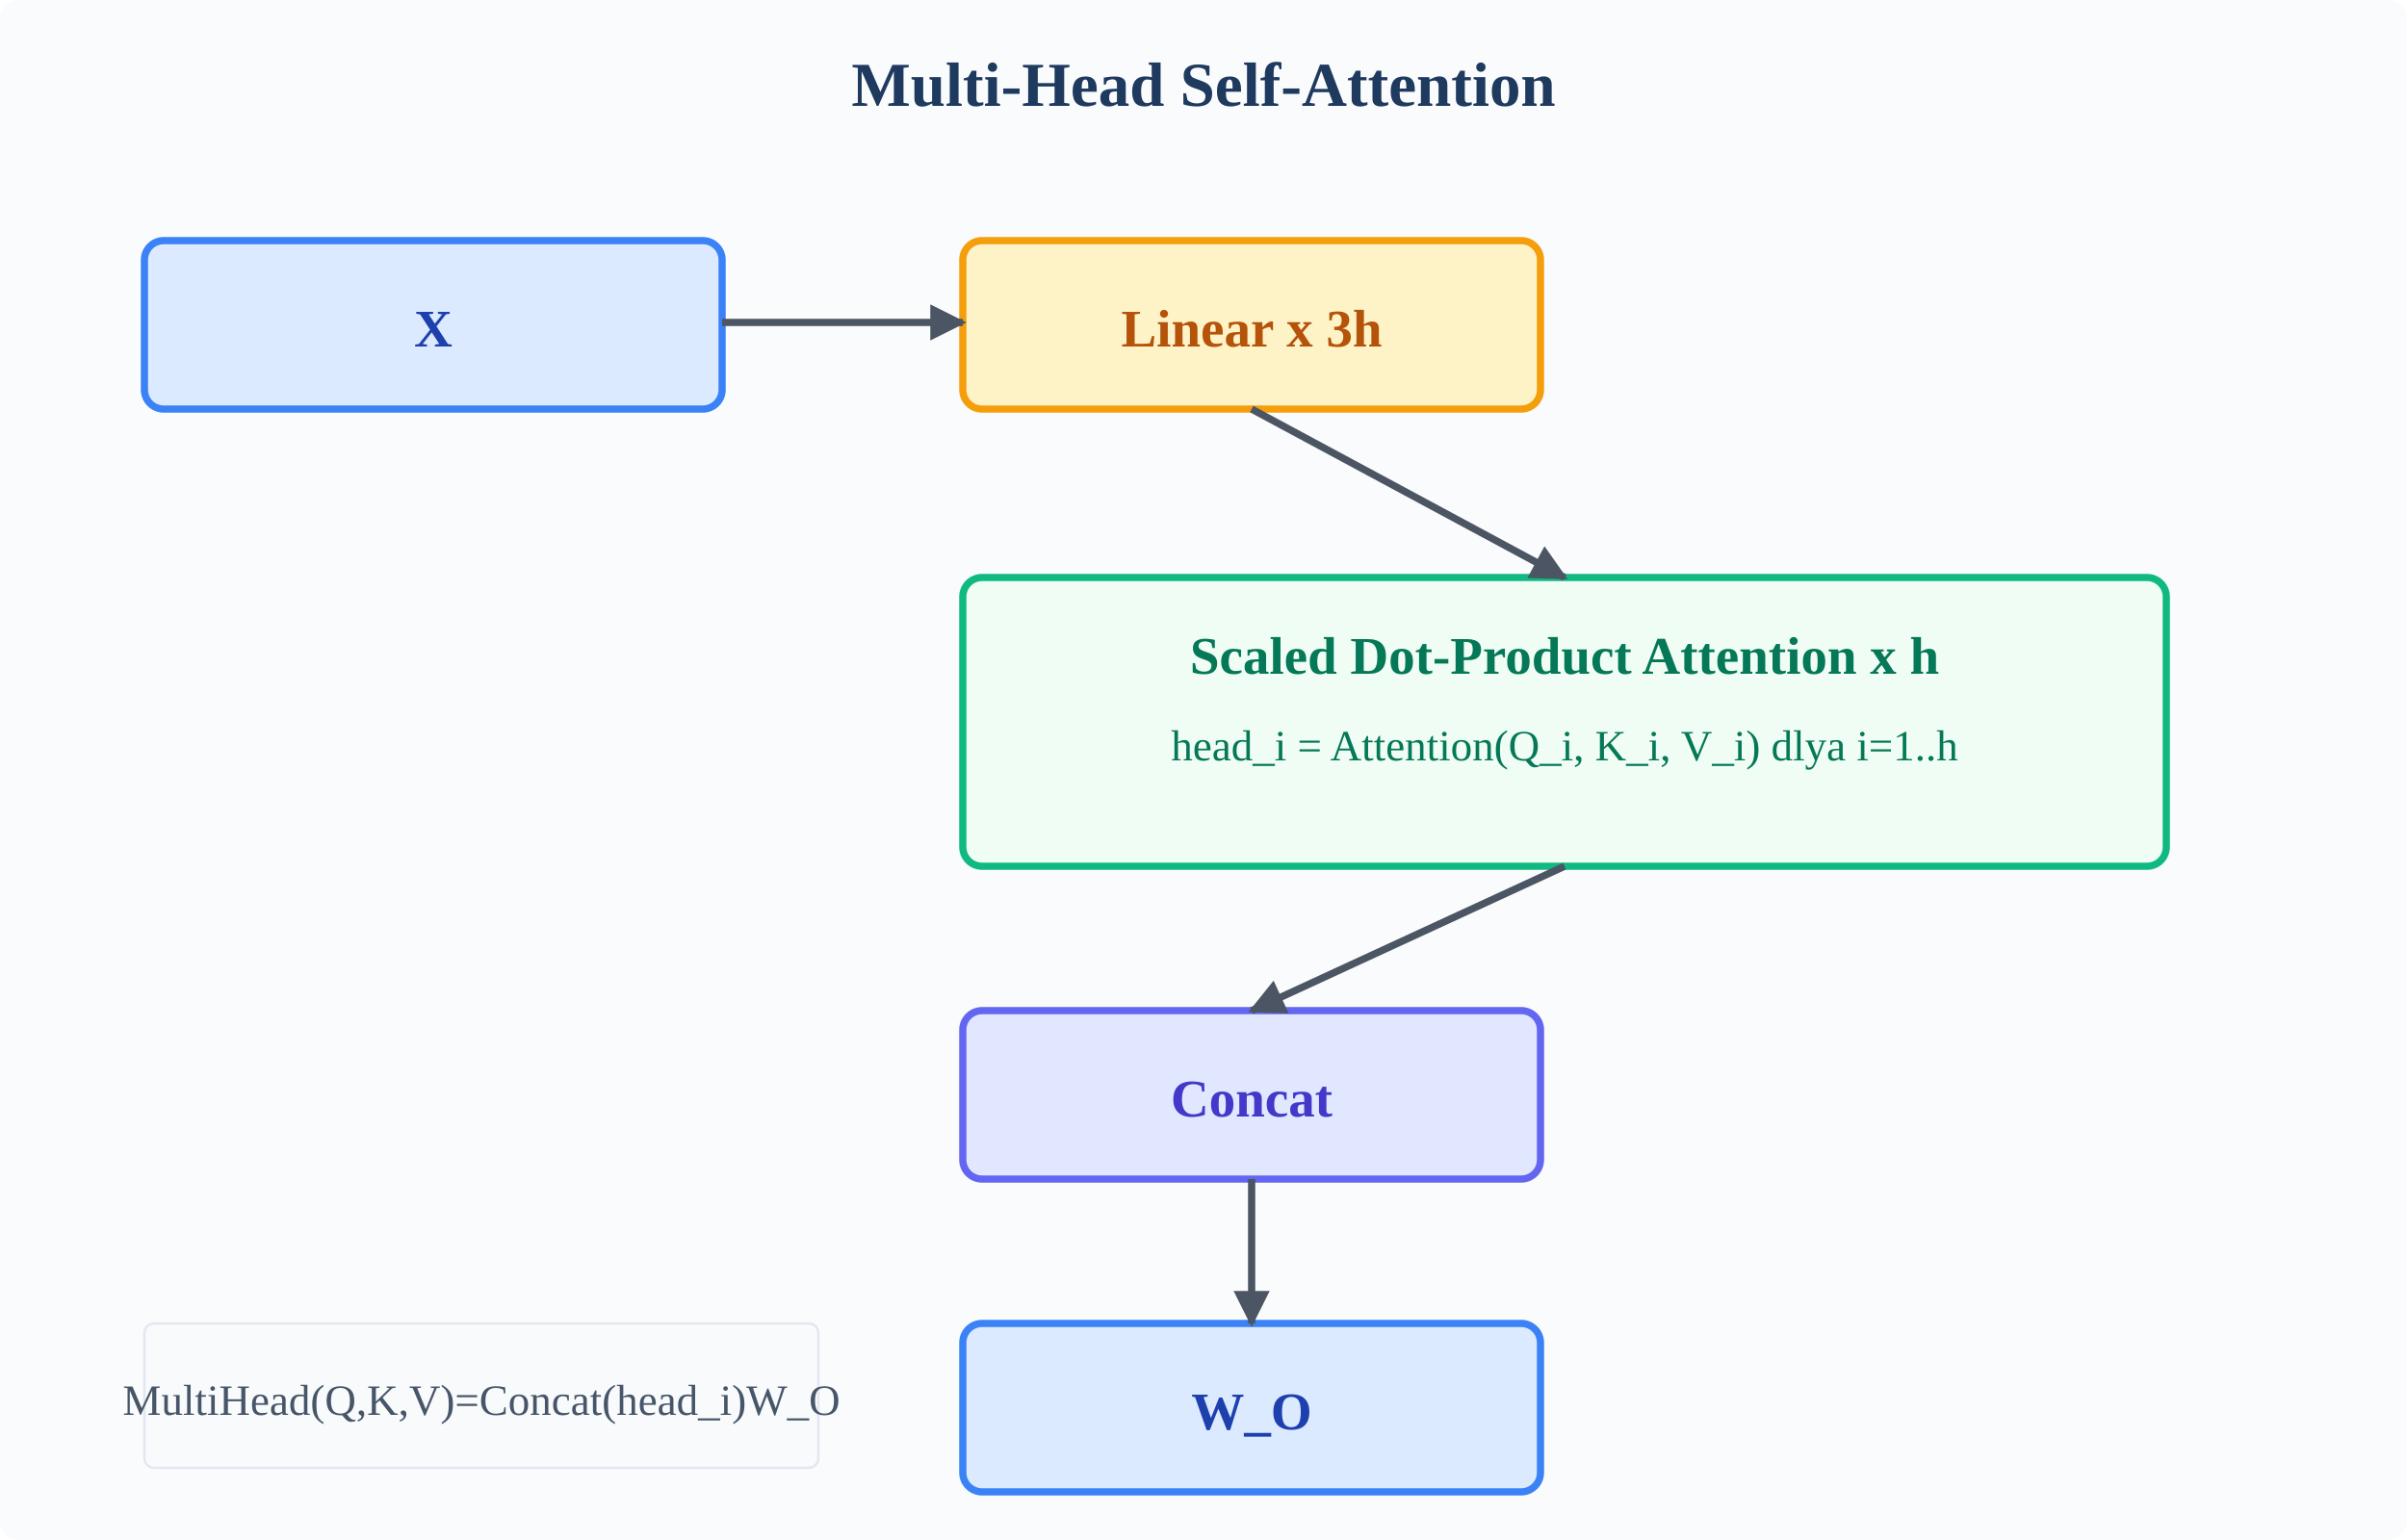
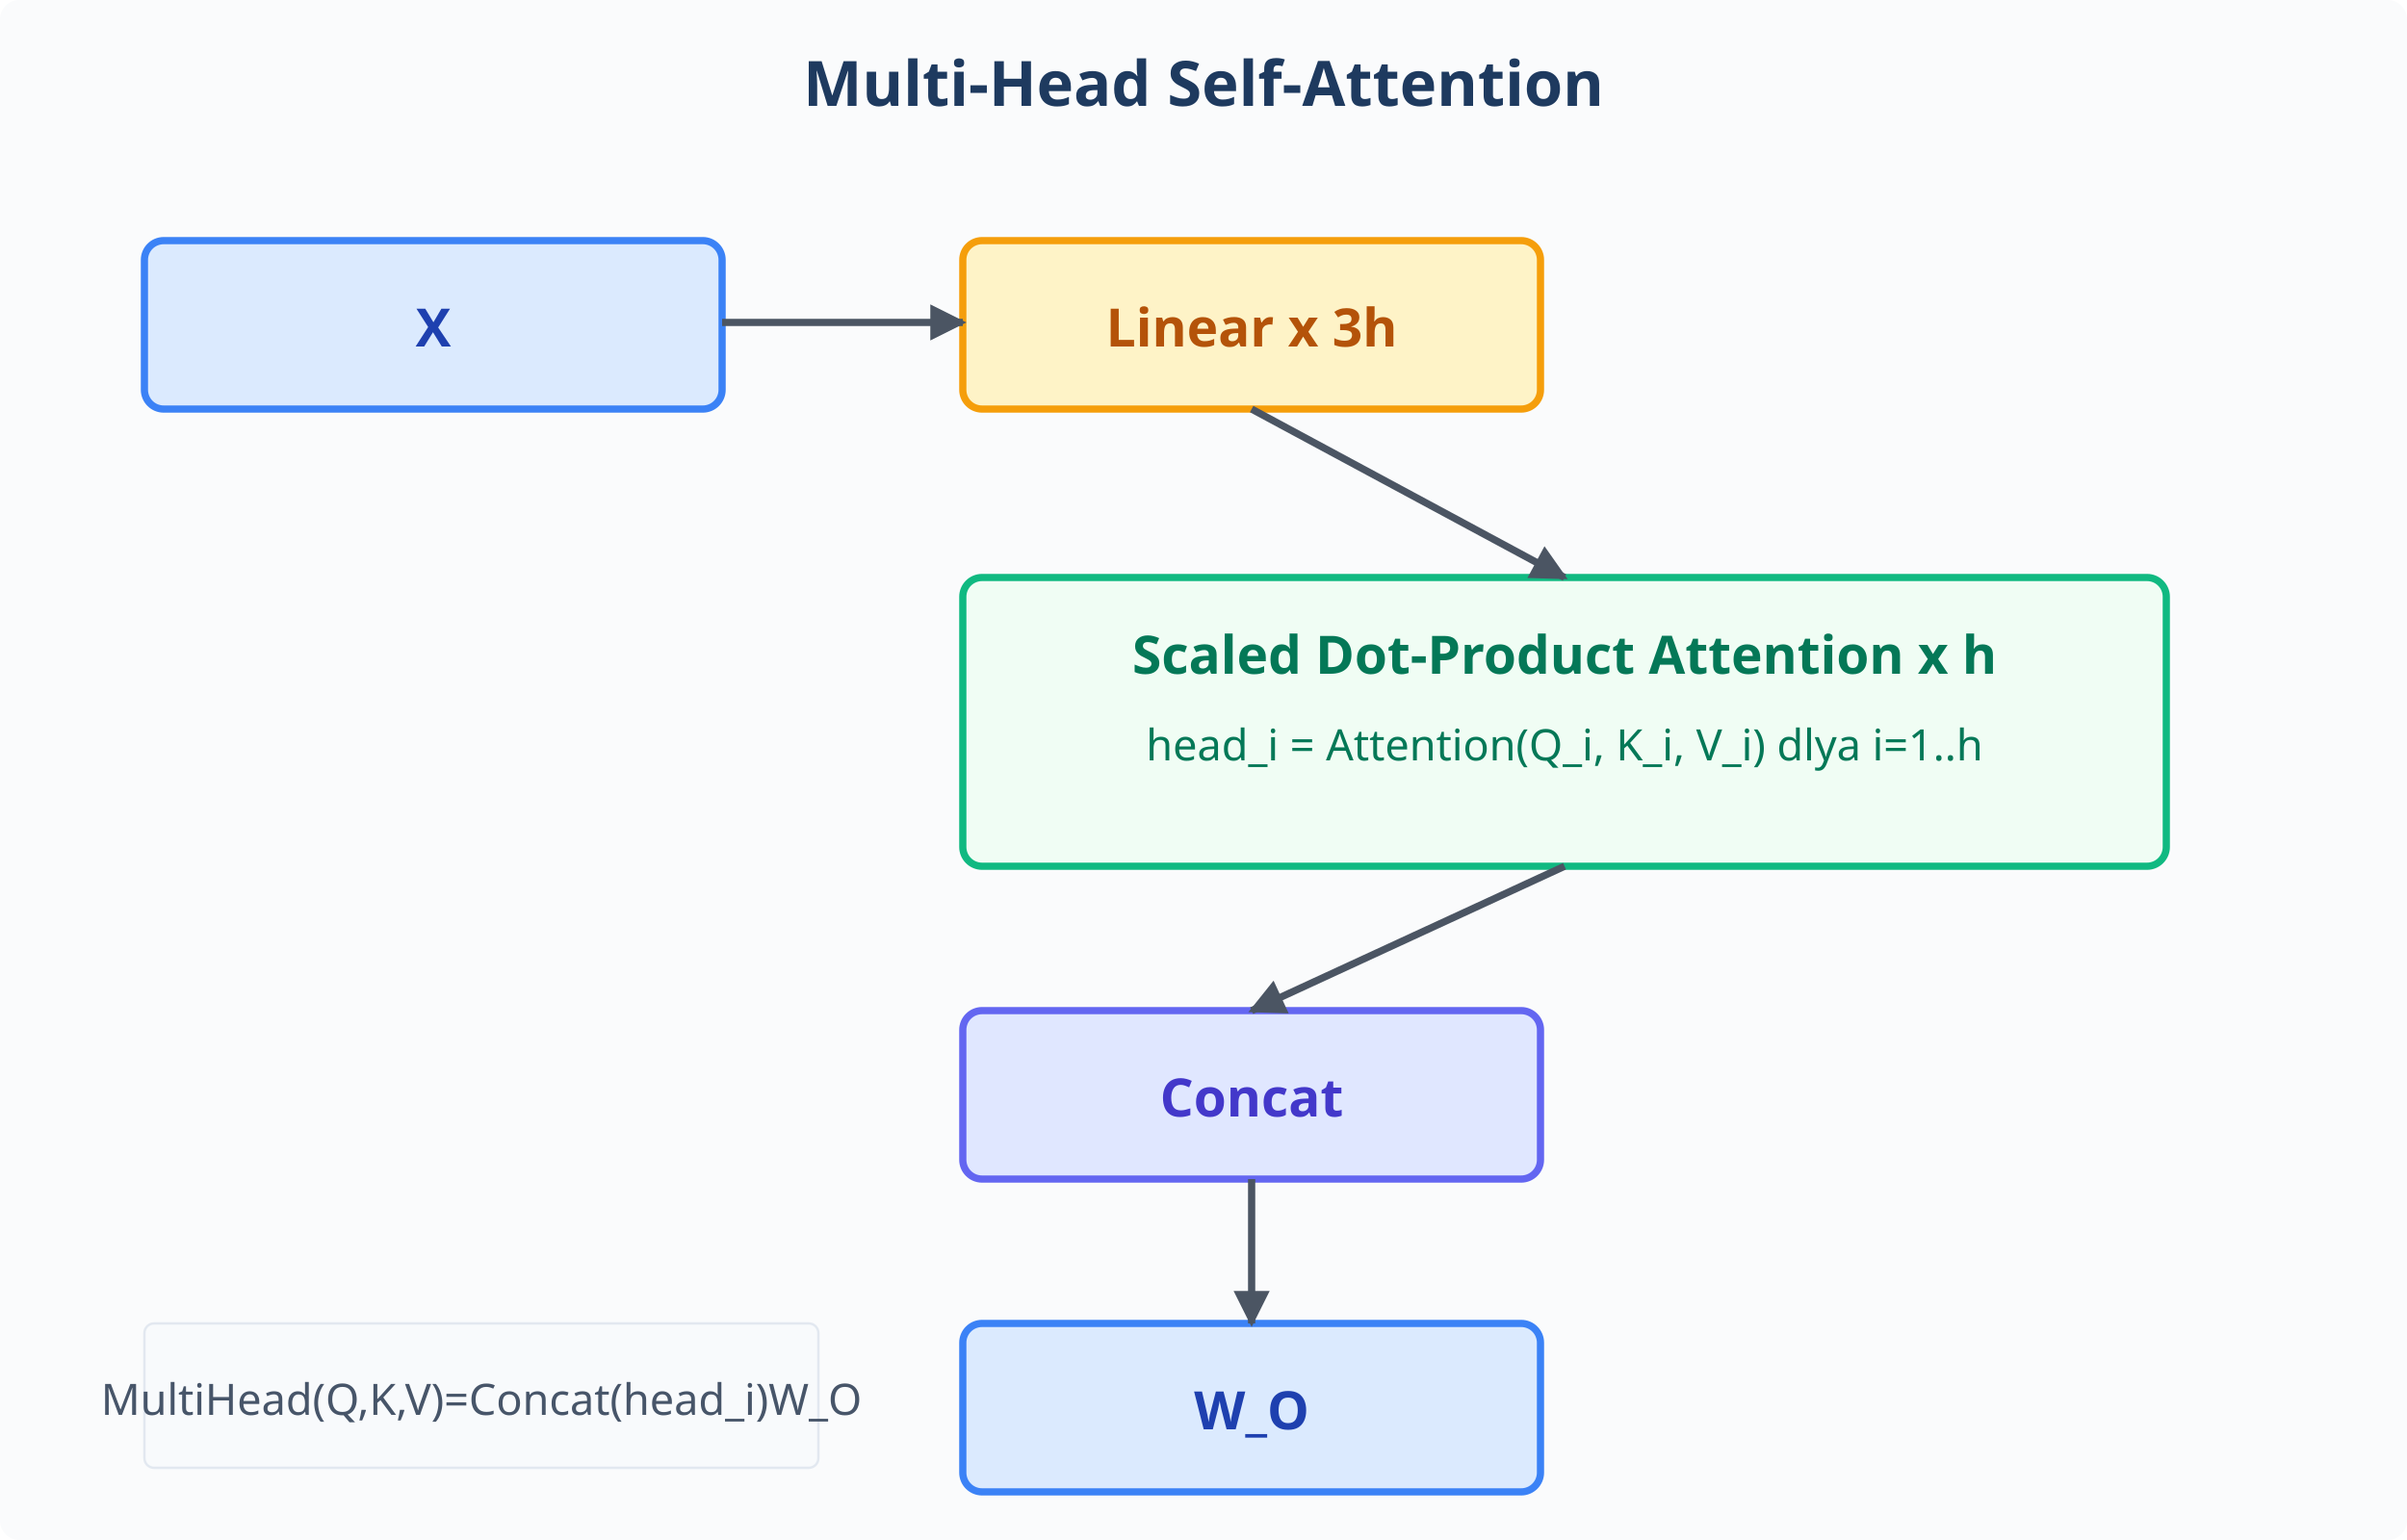
- <svg xmlns="http://www.w3.org/2000/svg" viewBox="0 0 500 320" font-family="'Times New Roman',Times,serif" font-size="11">
+ <svg xmlns="http://www.w3.org/2000/svg" viewBox="0 0 500 320" font-family="sans-serif" font-size="11">
  <defs>
    <marker id="a" viewBox="0 0 10 10" refX="9" refY="5" markerWidth="5" markerHeight="5" orient="auto">
      <path d="M 0 0 L 10 5 L 0 10 z" fill="#4B5563" />
    </marker>
  </defs>
  <rect x="0" y="0" width="500" height="320" fill="#fafbfc" rx="4" />
  <text x="250" y="22" text-anchor="middle" font-weight="bold" font-size="13" fill="#1e3a5f">Multi-Head Self-Attention</text>
  <rect x="30" y="50" width="120" height="35" rx="4" fill="#dbeafe" stroke="#3b82f6" stroke-width="1.5" />
  <text x="90" y="72" text-anchor="middle" font-weight="bold" fill="#1e40af">X</text>
  <rect x="200" y="50" width="120" height="35" rx="4" fill="#fef3c7" stroke="#f59e0b" stroke-width="1.5" />
  <text x="260" y="72" text-anchor="middle" font-weight="bold" fill="#b45309">Linear x 3h</text>
  <line x1="150" y1="67" x2="200" y2="67" stroke="#4B5563" stroke-width="1.5" marker-end="url(#a)" />
  <rect x="200" y="120" width="250" height="60" rx="4" fill="#f0fdf4" stroke="#10b981" stroke-width="1.5" />
  <text x="325" y="140" text-anchor="middle" font-weight="bold" fill="#047857">Scaled Dot-Product Attention x h</text>
  <text x="325" y="158" text-anchor="middle" font-size="9" fill="#047857">head_i = Attention(Q_i, K_i, V_i) dlya i=1..h</text>
  <line x1="260" y1="85" x2="325" y2="120" stroke="#4B5563" stroke-width="1.5" marker-end="url(#a)" />
  <rect x="200" y="210" width="120" height="35" rx="4" fill="#e0e7ff" stroke="#6366f1" stroke-width="1.5" />
  <text x="260" y="232" text-anchor="middle" font-weight="bold" fill="#4338ca">Concat</text>
  <line x1="325" y1="180" x2="260" y2="210" stroke="#4B5563" stroke-width="1.5" marker-end="url(#a)" />
  <rect x="200" y="275" width="120" height="35" rx="4" fill="#dbeafe" stroke="#3b82f6" stroke-width="1.5" />
  <text x="260" y="297" text-anchor="middle" font-weight="bold" fill="#1e40af">W_O</text>
  <line x1="260" y1="245" x2="260" y2="275" stroke="#4B5563" stroke-width="1.5" marker-end="url(#a)" />
  <rect x="30" y="275" width="140" height="30" rx="2" fill="#f8fafc" stroke="#e2e8f0" stroke-width="0.5" />
  <text x="100" y="294" text-anchor="middle" font-size="9" fill="#475569">MultiHead(Q,K,V)=Concat(head_i)W_O</text>
</svg>
